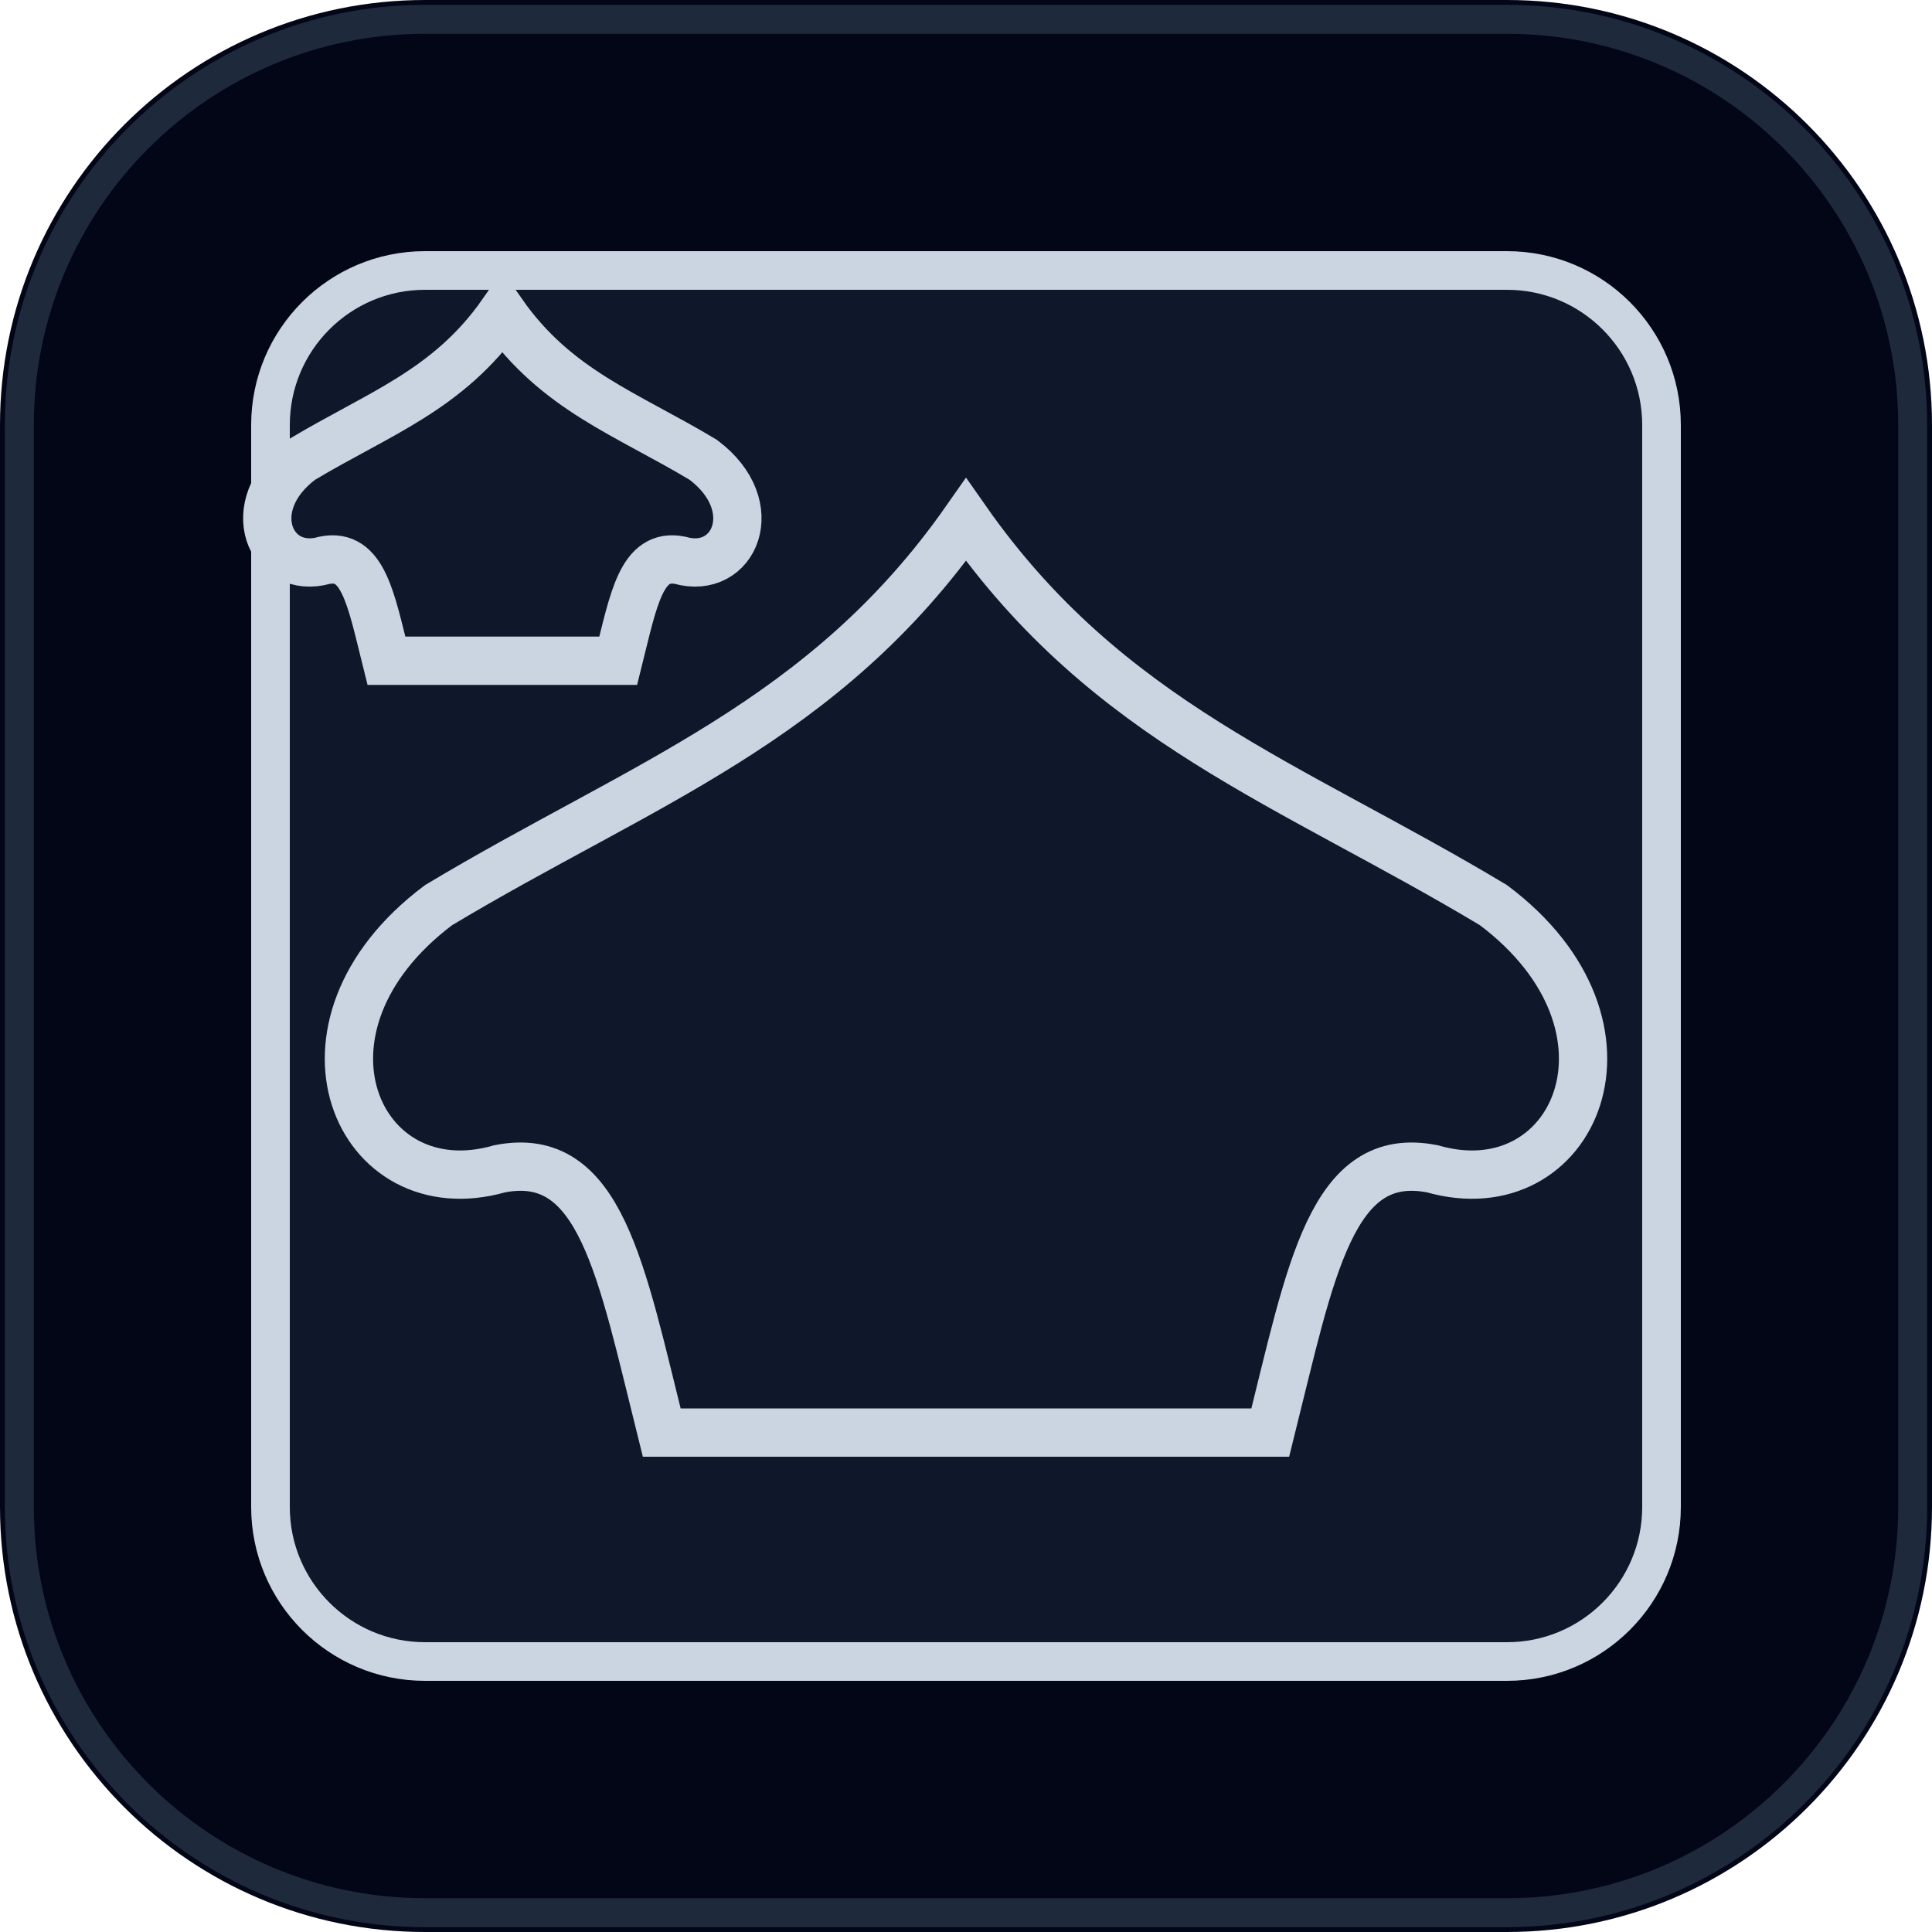
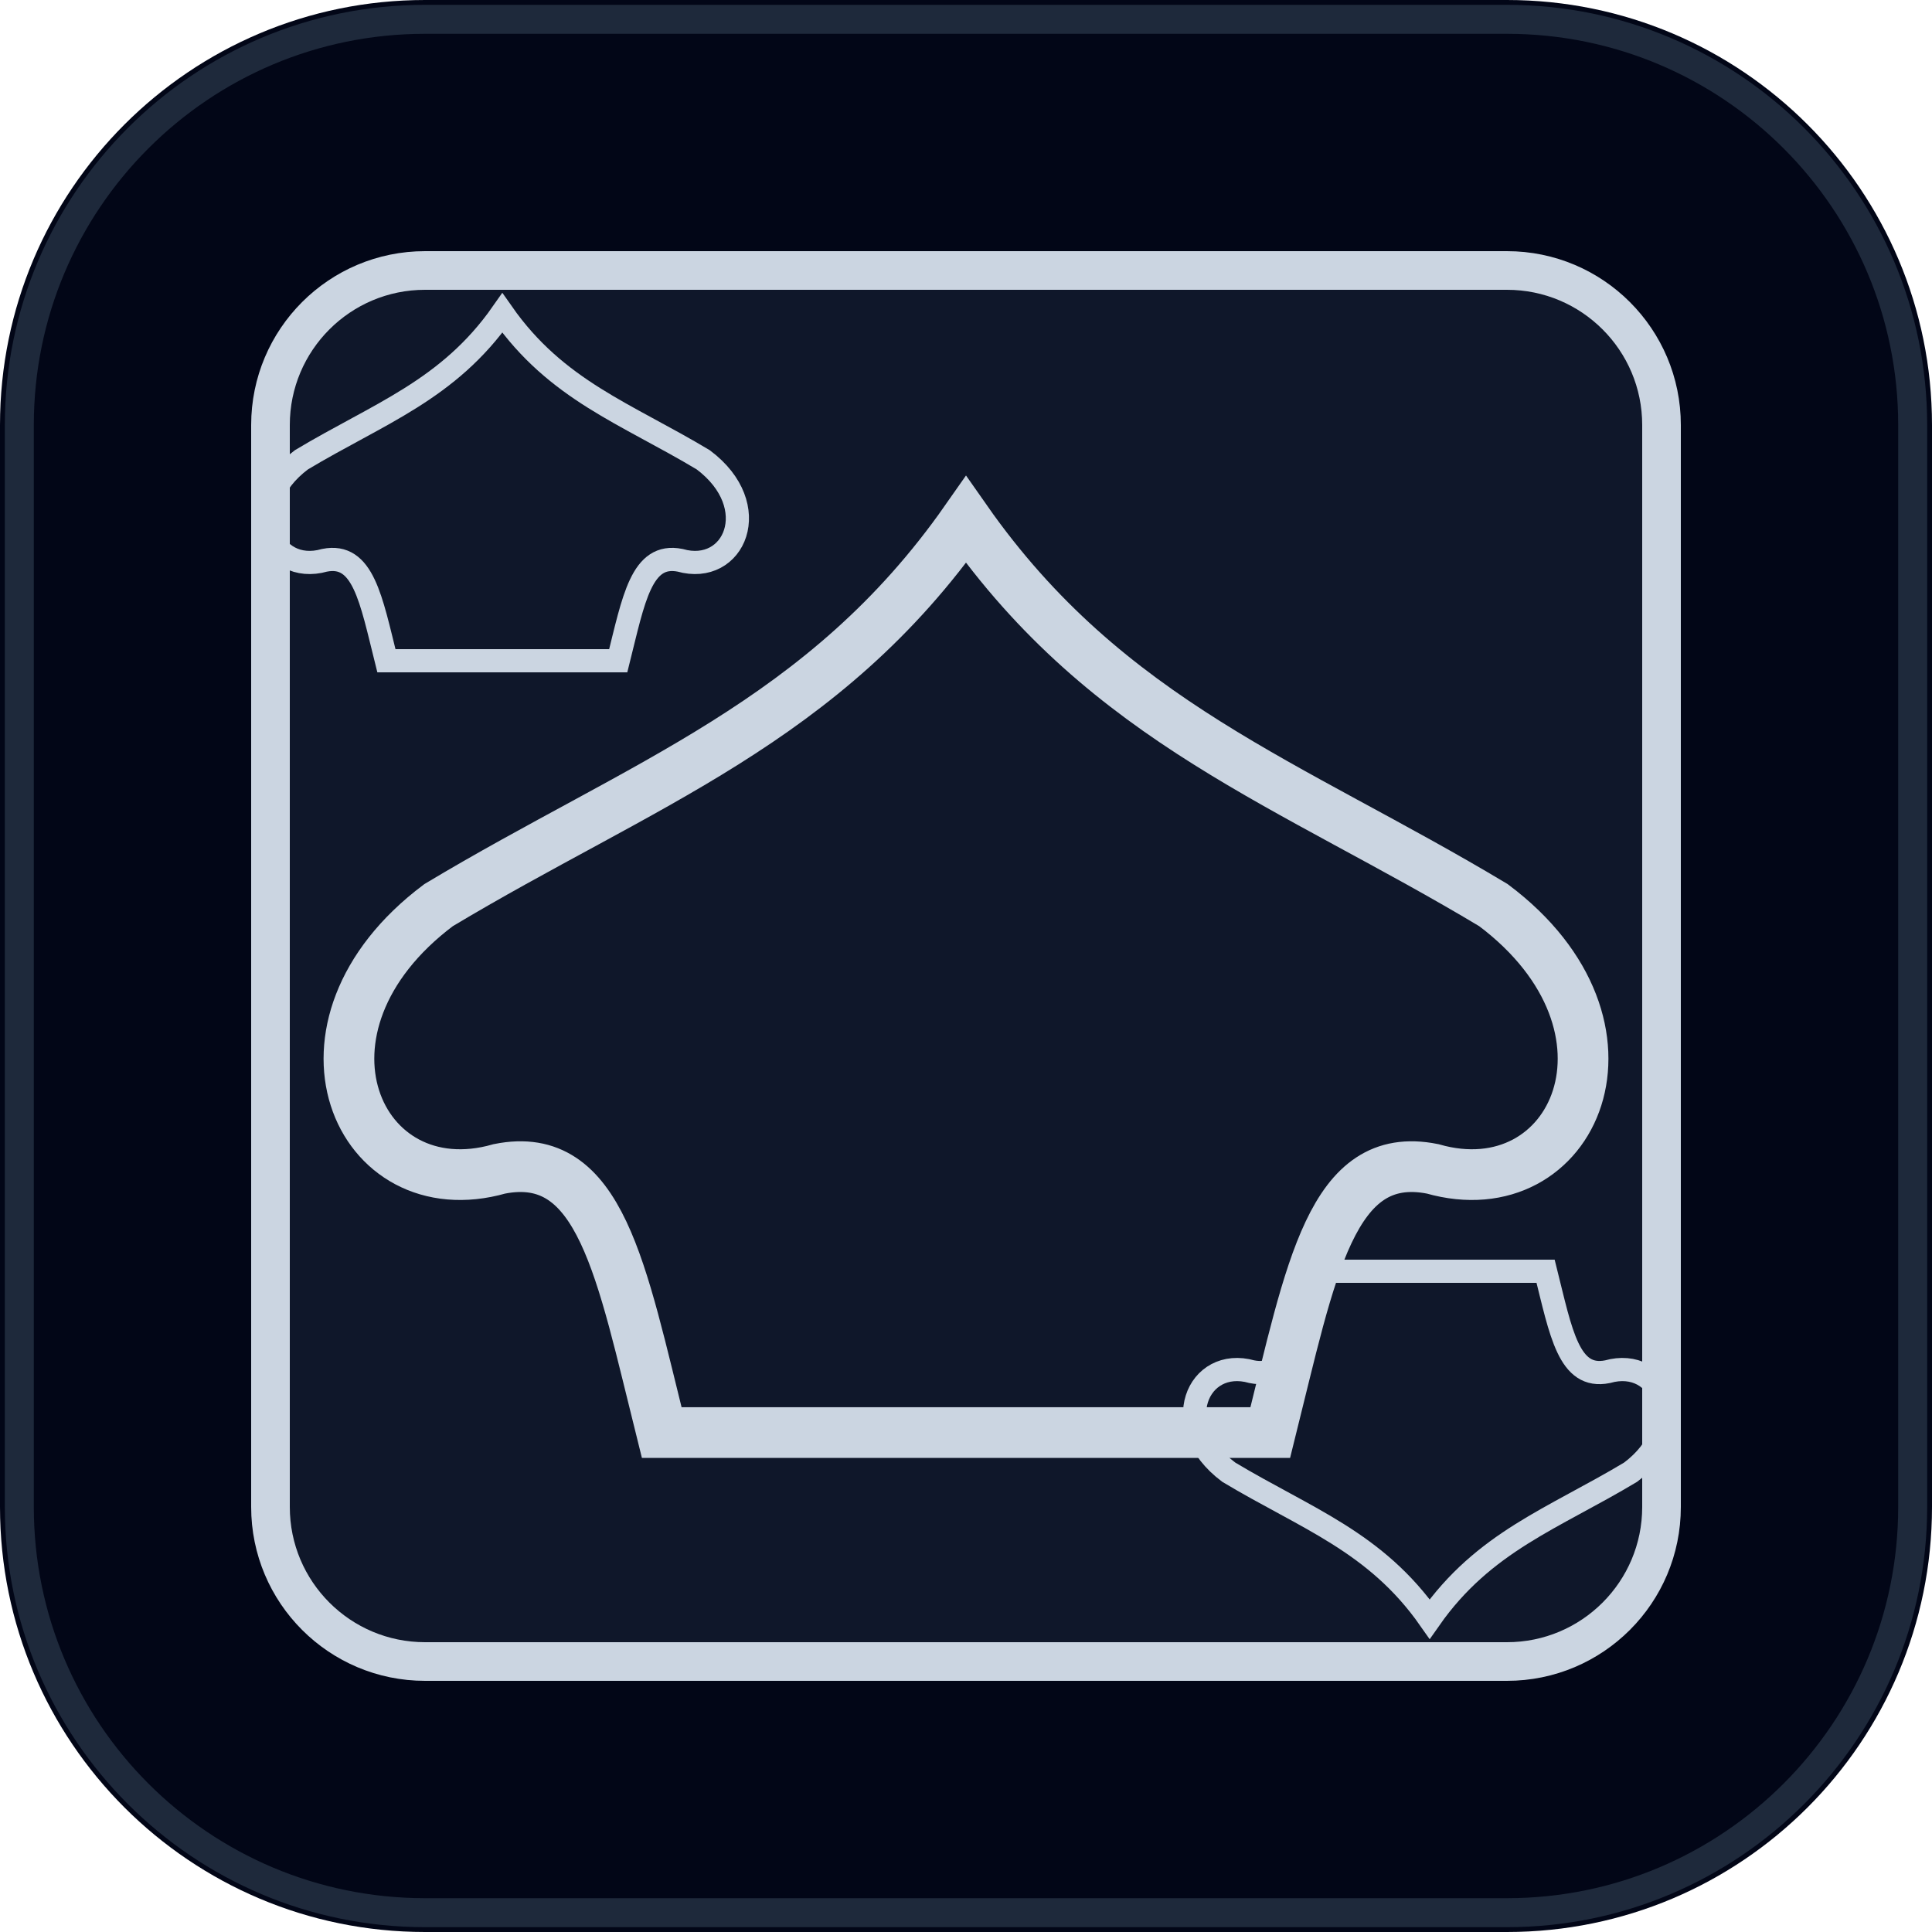
<svg xmlns="http://www.w3.org/2000/svg" viewBox="0 0 100 100">
-   <defs>
-     <path id="spade" vector-effect="non-scaling-stroke" d="M0 -22 C7 -12 16 -9 26 -3 C34 3 30 12 23 10 C18 9 17 15 15 23 L-15 23 C-17 15 -18 9 -23 10 C-30 12 -34 3 -26 -3 C-16 -9 -7 -12 0 -22 Z" />
-   </defs>
  <rect width="100" height="100" rx="22" fill="#020617" />
  <rect x="1" y="1" width="98" height="98" rx="21" fill="none" stroke="#1e293b" stroke-width="1.5" />
  <rect x="14" y="14" width="72" height="72" rx="8" fill="#0f172a" stroke="#cbd5e1" stroke-width="2" />
-   <use href="#spade" transform="translate(26 25) scale(0.4)" fill="none" stroke="#cbd5e1" stroke-width="2.5" />
-   <use href="#spade" transform="translate(74 75) scale(0.4) rotate(180 74 75)" fill="none" stroke="#cbd5e1" stroke-width="2.5" />
-   <use href="#spade" transform="translate(50 50) scale(1.05)" fill="none" stroke="#cbd5e1" stroke-width="2.5" />
+   <path transform="translate(26 25) scale(0.4)" fill="none" stroke="#cbd5e1" stroke-width="3" d="M0 -22 C7 -12 16 -9 26 -3 C34 3 30 12 23 10 C18 9 17 15 15 23 L-15 23 C-17 15 -18 9 -23 10 C-30 12 -34 3 -26 -3 C-16 -9 -7 -12 0 -22 Z" />
+   <path transform="translate(74 75) scale(0.4) rotate(180)" fill="none" stroke="#cbd5e1" stroke-width="3" d="M0 -22 C7 -12 16 -9 26 -3 C34 3 30 12 23 10 C18 9 17 15 15 23 L-15 23 C-17 15 -18 9 -23 10 C-30 12 -34 3 -26 -3 C-16 -9 -7 -12 0 -22 Z" />
+   <path transform="translate(50 50) scale(1.05)" fill="none" stroke="#cbd5e1" stroke-width="2.5" d="M0 -22 C7 -12 16 -9 26 -3 C34 3 30 12 23 10 C18 9 17 15 15 23 L-15 23 C-17 15 -18 9 -23 10 C-30 12 -34 3 -26 -3 C-16 -9 -7 -12 0 -22 Z" />
</svg>
